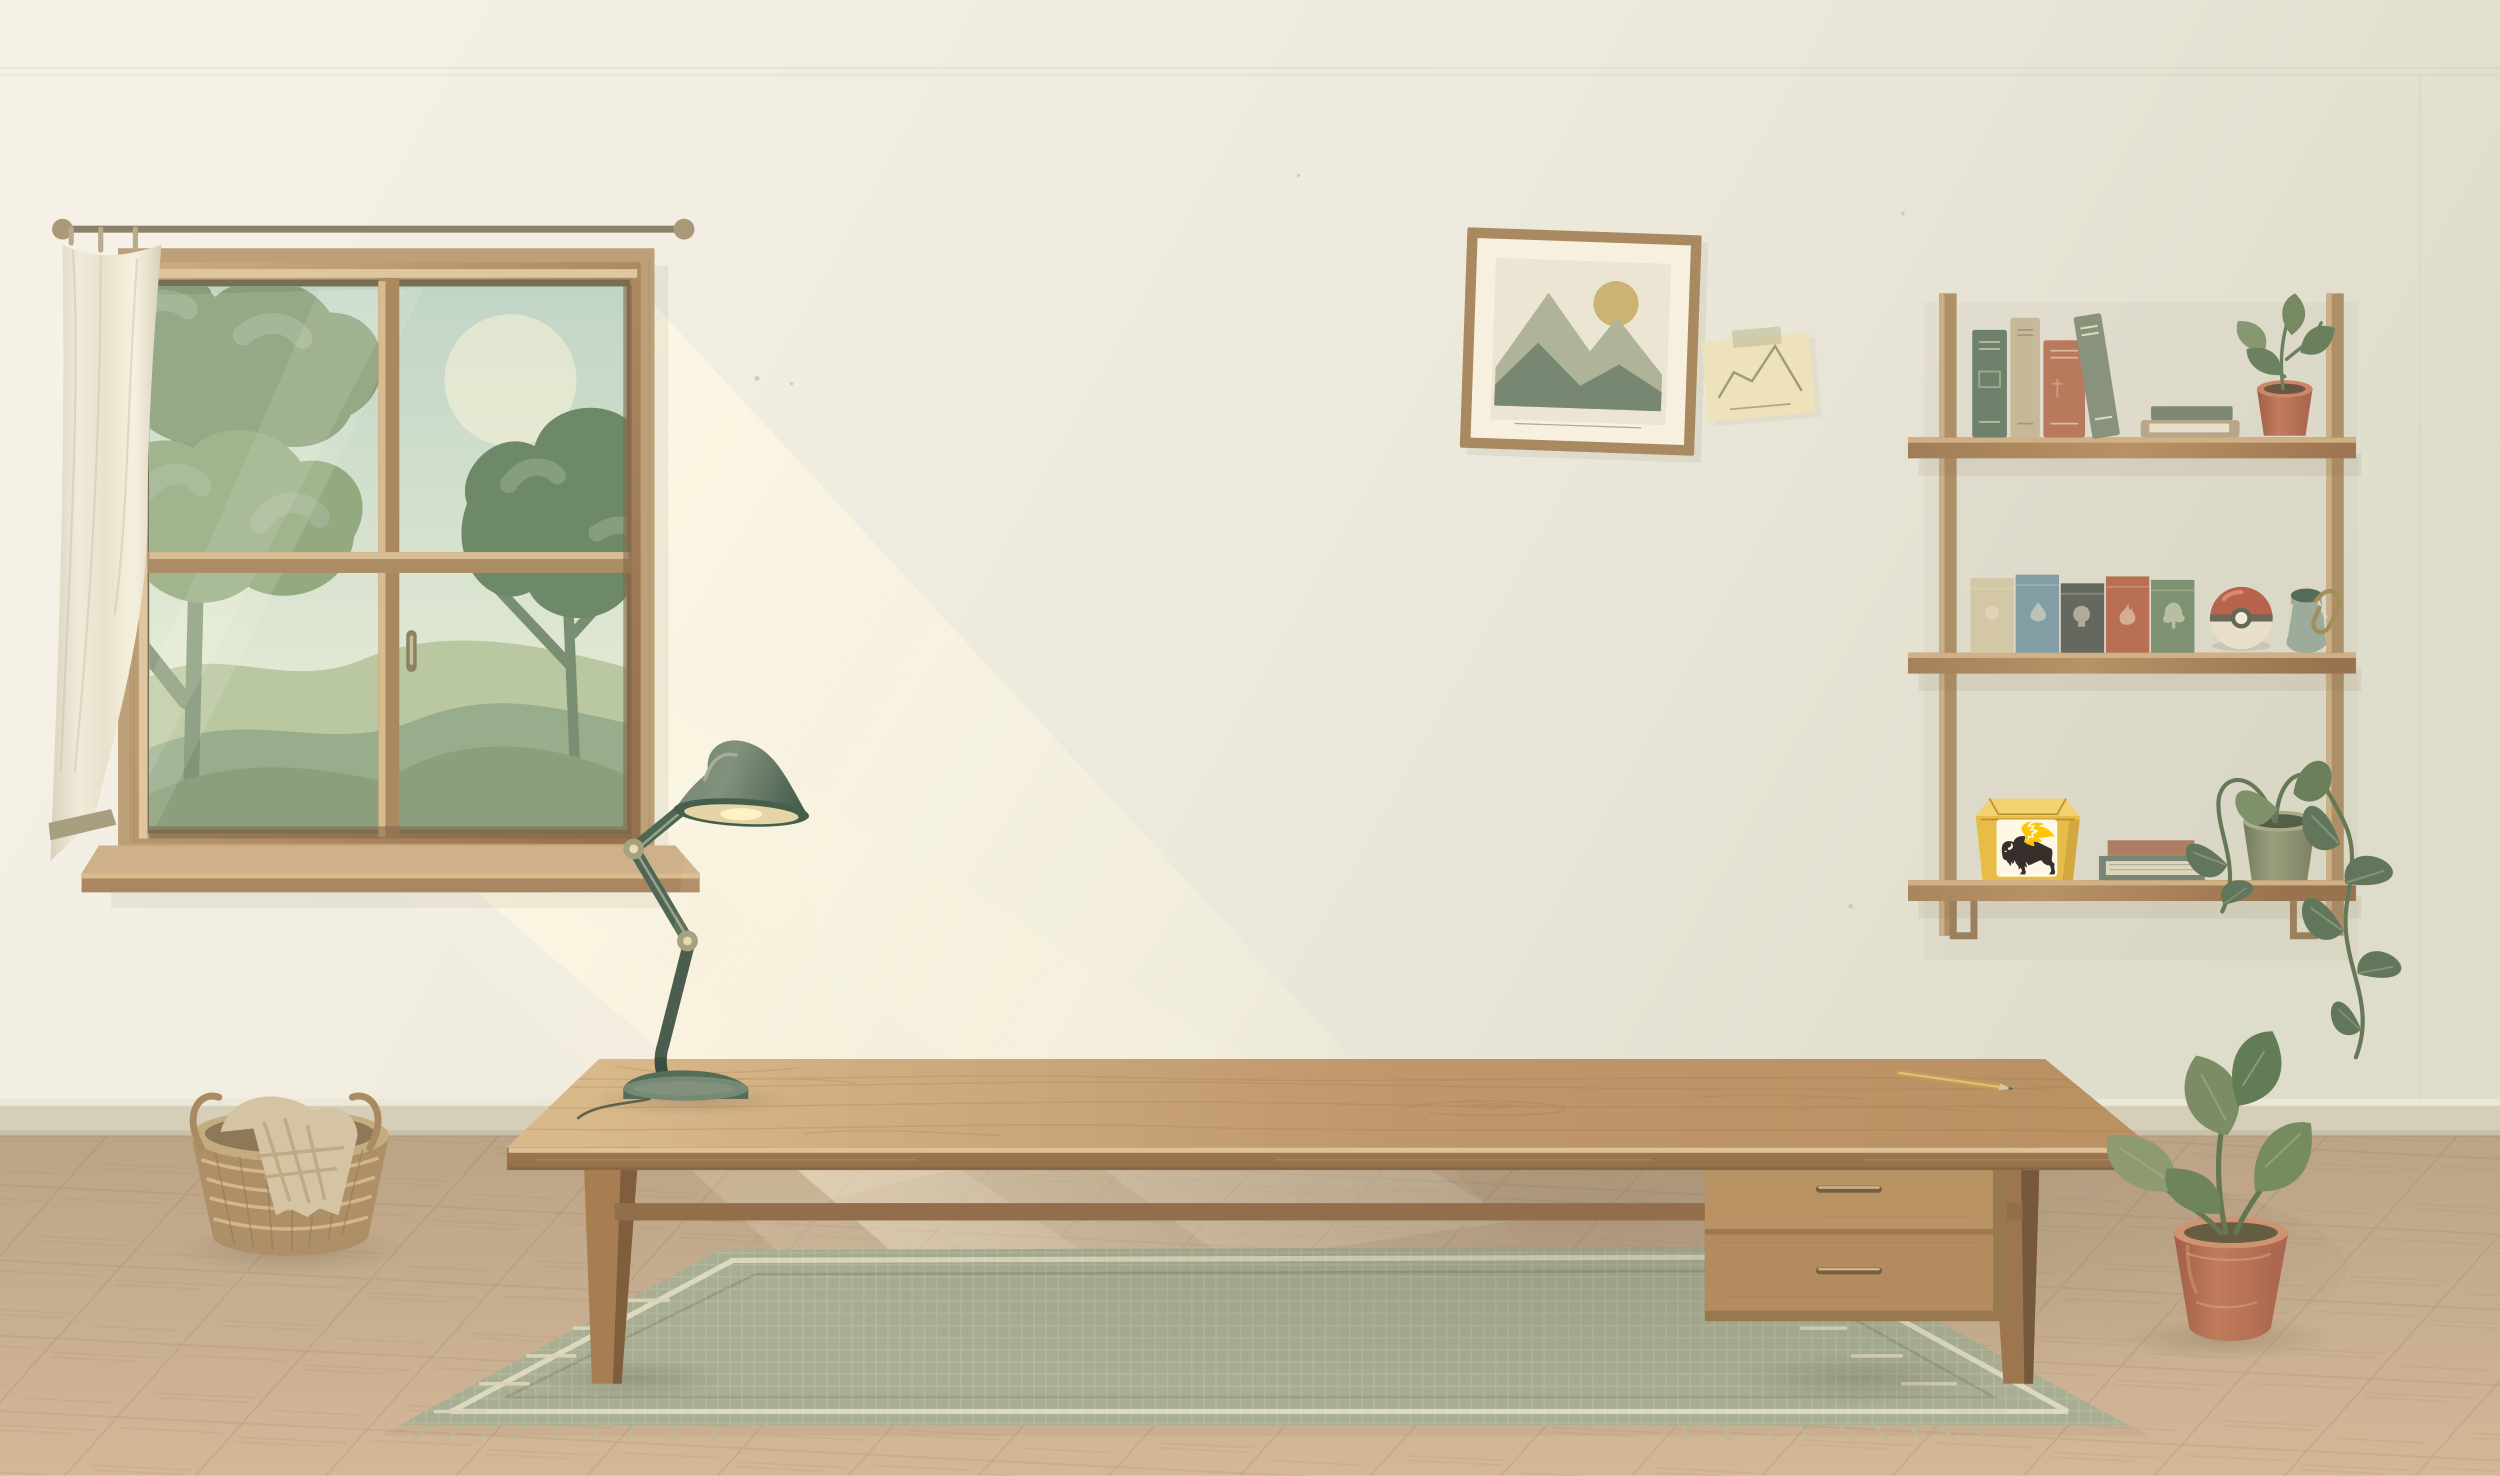
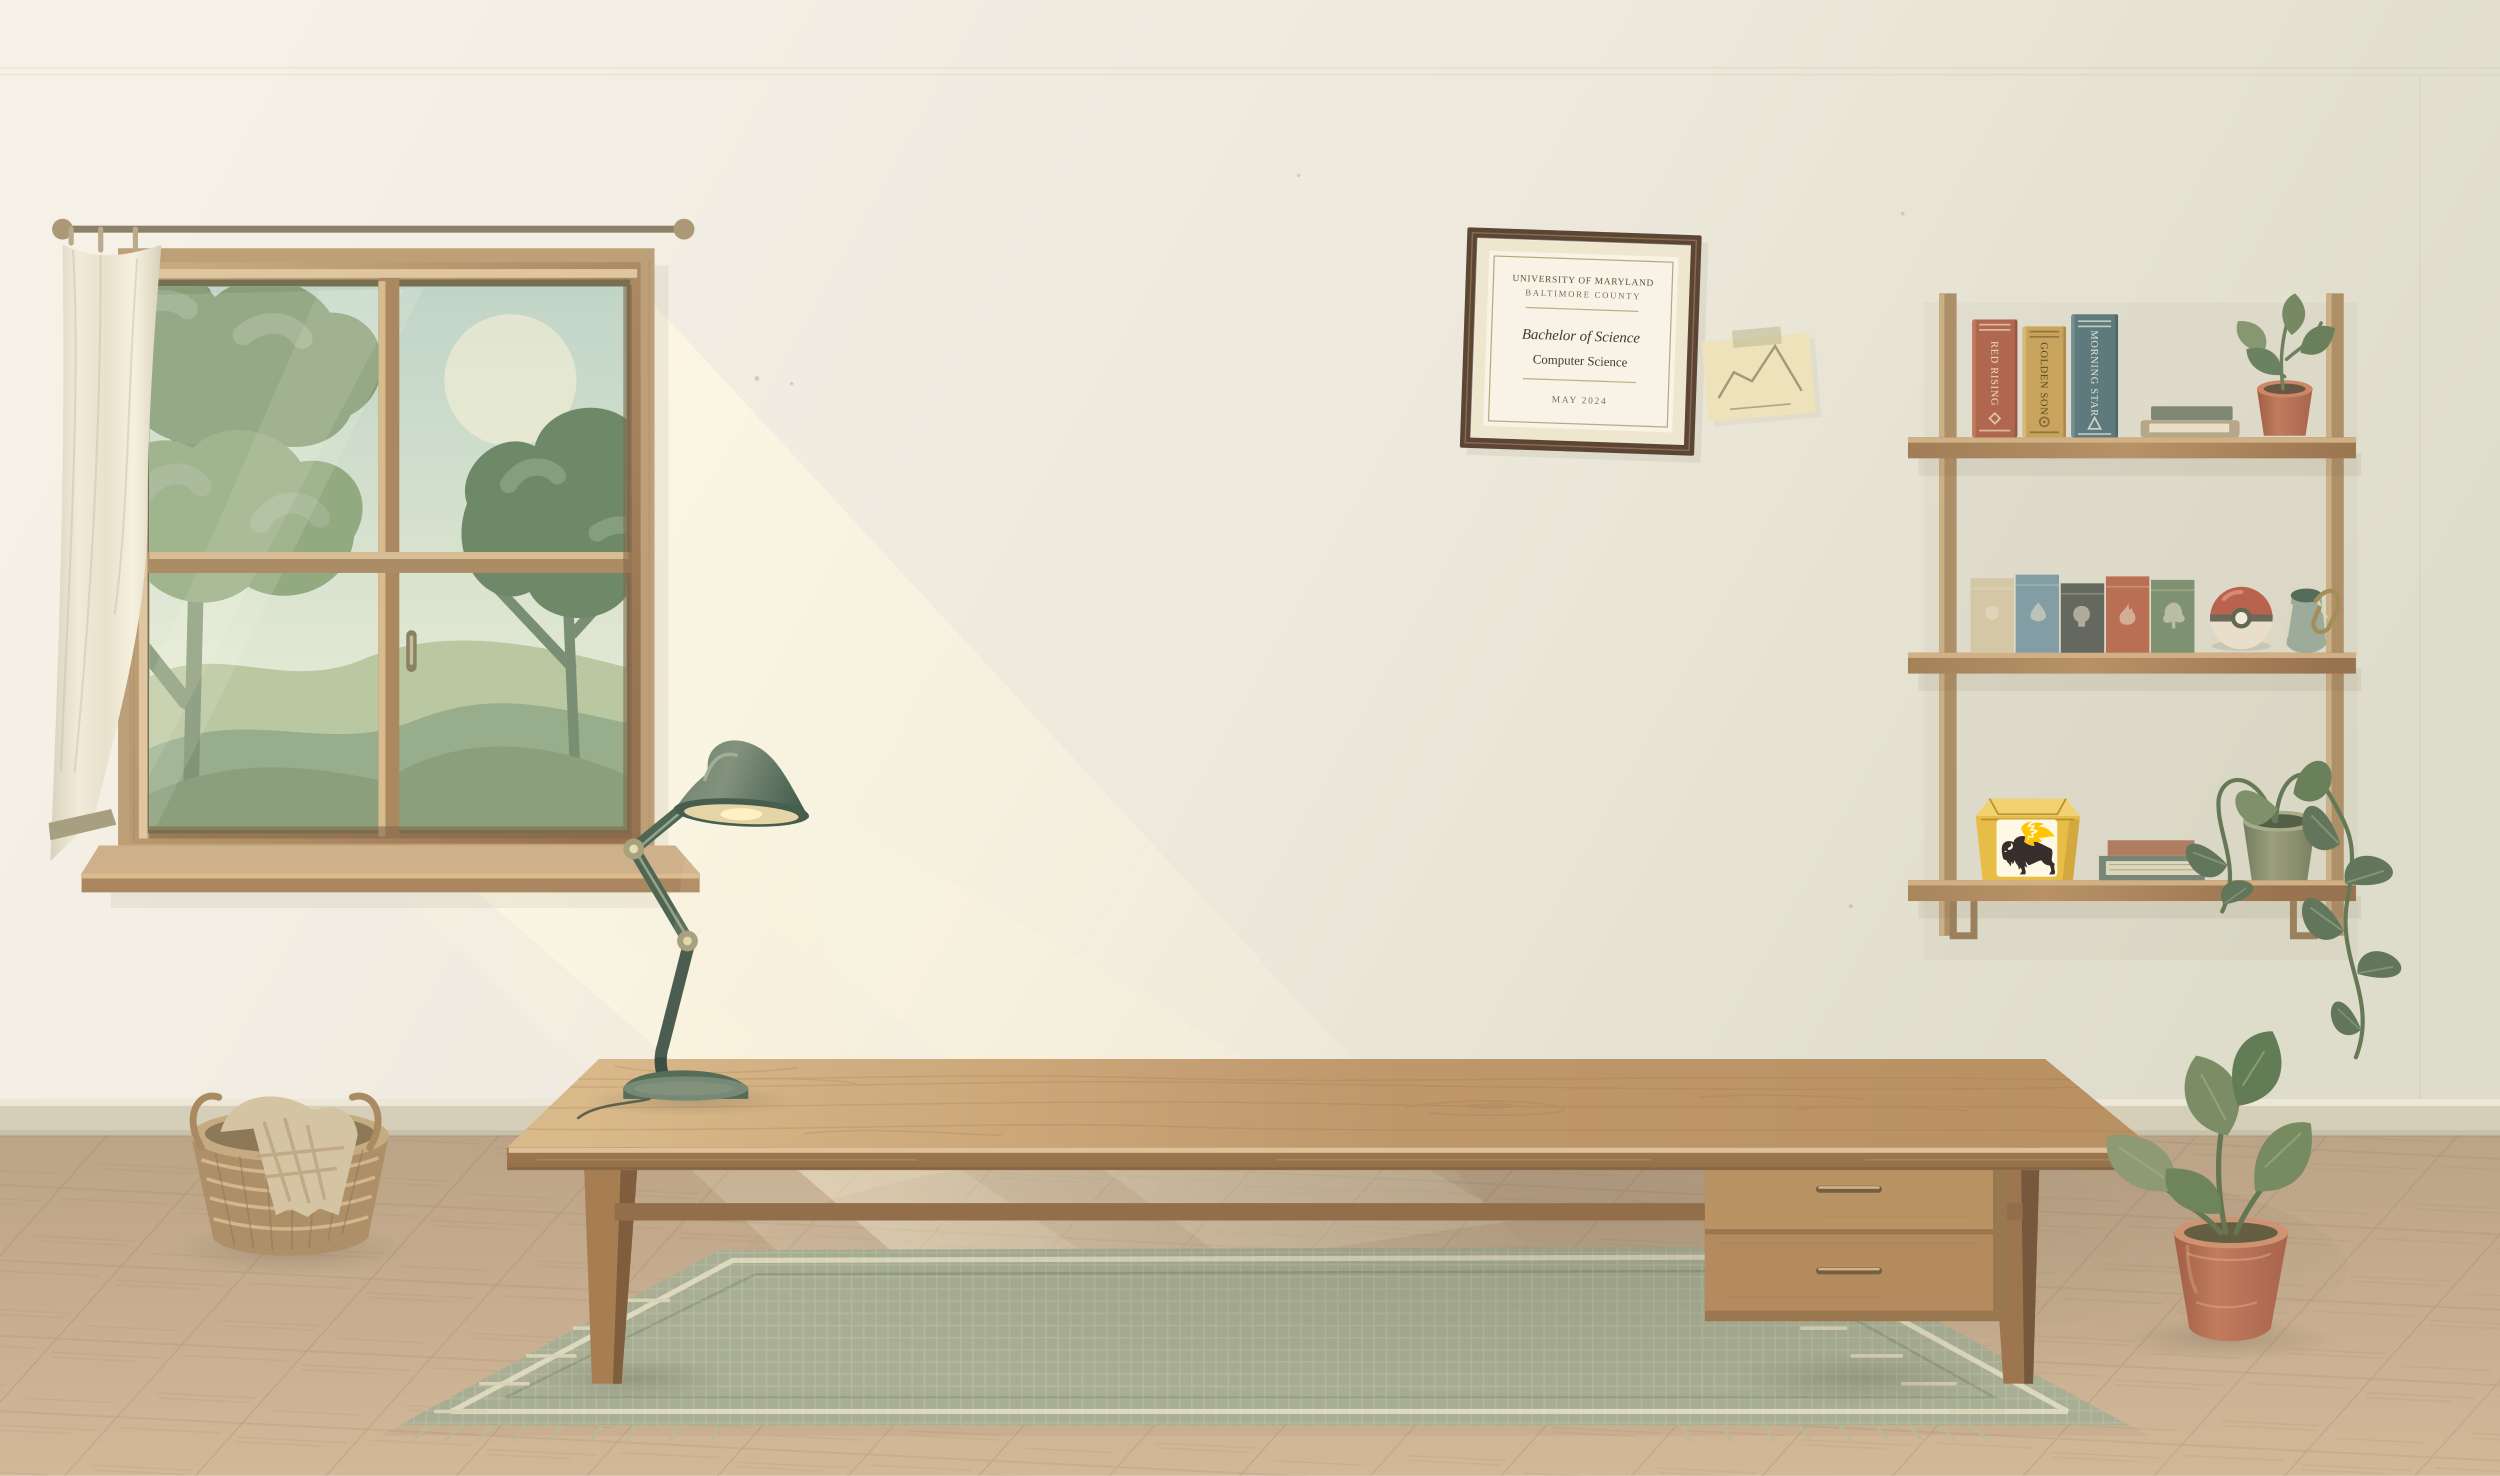
<svg xmlns="http://www.w3.org/2000/svg" viewBox="0 0 1440 850" fill="none">
  <defs>
    <linearGradient id="wall" x1="112" y1="50" x2="1230" y2="675" gradientUnits="userSpaceOnUse">
      <stop stop-color="#F5F1E7" />
      <stop offset=".58" stop-color="#ECE8DB" />
      <stop offset="1" stop-color="#DEDCCA" />
    </linearGradient>
    <linearGradient id="floor" x1="720" y1="635" x2="720" y2="850" gradientUnits="userSpaceOnUse">
      <stop stop-color="#B9A185" />
      <stop offset="1" stop-color="#D3B898" />
    </linearGradient>
    <linearGradient id="oak" x1="342" y1="603" x2="1190" y2="670" gradientUnits="userSpaceOnUse">
      <stop stop-color="#D9B88A" />
      <stop offset=".55" stop-color="#BE976B" />
      <stop offset="1" stop-color="#B99163" />
    </linearGradient>
    <linearGradient id="oakEdge" x1="750" y1="650" x2="750" y2="679" gradientUnits="userSpaceOnUse">
      <stop stop-color="#A88055" />
      <stop offset="1" stop-color="#906B47" />
    </linearGradient>
    <linearGradient id="wood" x1="0" y1="0" x2="1" y2=".2">
      <stop stop-color="#A07D57" />
      <stop offset=".48" stop-color="#B89266" />
      <stop offset="1" stop-color="#99724F" />
    </linearGradient>
    <linearGradient id="windowWood" x1="65" y1="220" x2="385" y2="400" gradientUnits="userSpaceOnUse">
      <stop stop-color="#C9AA7E" />
      <stop offset=".5" stop-color="#B39168" />
      <stop offset="1" stop-color="#96724F" />
    </linearGradient>
    <linearGradient id="sky" x1="220" y1="168" x2="220" y2="480" gradientUnits="userSpaceOnUse">
      <stop stop-color="#C1D5C7" />
      <stop offset=".52" stop-color="#D9E3CF" />
      <stop offset="1" stop-color="#EDF0DA" />
    </linearGradient>
    <linearGradient id="curtain" x1="0" y1="0" x2="1" y2="0">
      <stop stop-color="#D8D2BD" />
      <stop offset=".25" stop-color="#F0EAD9" />
      <stop offset=".5" stop-color="#E8E1CC" />
      <stop offset=".75" stop-color="#F6F0DF" />
      <stop offset="1" stop-color="#D7D1BB" />
    </linearGradient>
    <linearGradient id="sun" x1="280" y1="320" x2="914" y2="715" gradientUnits="userSpaceOnUse">
      <stop stop-color="#FFFAE3" stop-opacity=".72" />
      <stop offset="1" stop-color="#FFF9DC" stop-opacity="0" />
    </linearGradient>
    <linearGradient id="pot" x1="0" y1="0" x2="1" y2="0">
      <stop stop-color="#A15E46" />
      <stop offset=".38" stop-color="#C17C5D" />
      <stop offset="1" stop-color="#A8644D" />
    </linearGradient>
    <linearGradient id="sagePot" x1="0" y1="0" x2="1" y2="0">
      <stop stop-color="#747B60" />
      <stop offset=".4" stop-color="#9C9F7E" />
      <stop offset="1" stop-color="#787F60" />
    </linearGradient>
    <linearGradient id="lamp" x1="358" y1="437" x2="458" y2="478" gradientUnits="userSpaceOnUse">
      <stop stop-color="#607463" />
      <stop offset=".55" stop-color="#83927D" />
      <stop offset="1" stop-color="#425B4B" />
    </linearGradient>
    <radialGradient id="ambient" cx="0" cy="0" r="1" gradientTransform="translate(920 697) scale(538 117)" gradientUnits="userSpaceOnUse">
      <stop stop-color="#554D3D" stop-opacity=".2" />
      <stop offset="1" stop-color="#554D3D" stop-opacity="0" />
    </radialGradient>
    <radialGradient id="deskShadow">
      <stop stop-color="#574E3E" stop-opacity=".23" />
      <stop offset="1" stop-color="#574E3E" stop-opacity="0" />
    </radialGradient>
    <pattern id="parquet" width="144" height="64" patternUnits="userSpaceOnUse" patternTransform="matrix(1 .05 -.58 .65 0 639)">
      <path d="M0 0H144V64H0V0ZM72 0V64" stroke="#8C7258" stroke-opacity=".22" />
      <path d="M4 12H67M6 16H55M82 42H139M86 46H138M11 52H62M79 9H137" stroke="#9B8063" stroke-opacity=".16" stroke-width="1.2" />
    </pattern>
    <pattern id="rugWeave" width="7" height="7" patternUnits="userSpaceOnUse">
      <path d="M0 .5H7M.5 0V7" stroke="#F3EBDD" stroke-opacity=".2" stroke-width=".7" />
    </pattern>
    <clipPath id="windowClip">
      <path d="M86 165H361V478H86Z" />
    </clipPath>
    <clipPath id="deskClip">
      <path d="M345 610H1178L1240 661H292L345 610Z" />
    </clipPath>
    <g id="leaf">
      <path d="M0 0C-16-21-29-19-25-5C-20 9-6 11 0 0Z" fill="#61765A" />
      <path d="M-1 0-21-10" stroke="#839376" stroke-width="1.2" />
    </g>
    <g id="book-lines" stroke="#EAE2C8" stroke-opacity=".5">
      <path d="M0 5H15M0 9H15M0 52H15" />
    </g>
  </defs>
  <path fill="url(#wall)" d="M0 0H1440V850H0Z" />
  <path d="M0 39H1440M0 43H1440" stroke="#C5C2AE" stroke-opacity=".25" />
  <path d="M1394 43V666" stroke="#C9C6B4" stroke-opacity=".3" />
  <path d="M0 648H1440V850H0Z" fill="url(#floor)" />
  <path d="M0 651H1440V850H0Z" fill="url(#parquet)" />
  <path d="M0 633H1440V654H0Z" fill="#D5CFBA" />
  <path d="M0 633H1440V637H0Z" fill="#EDE7D7" />
  <path d="M0 651H1440V655H0Z" fill="#8C876D" fill-opacity=".19" />
  <path d="m82 347 286-181 514 556-300 58L82 347Z" fill="url(#sun)" />
  <path d="m93 384 118 59 429 289-174 6L93 384Z" fill="#FFF8DD" fill-opacity=".16" />
  <path d="m238 384 122 10 512 309-163 24L238 384Z" fill="#FFF8DD" fill-opacity=".16" />
  <path d="M74 153H385V500H74Z" fill="#736850" fill-opacity=".09" />
  <path d="M68 143H377V493H68Z" fill="#BDA078" />
  <path d="M76 151H369V486H76Z" fill="url(#windowWood)" />
  <path d="M84 161H363V480H84Z" fill="#776F52" />
  <g clip-path="url(#windowClip)">
    <path d="M86 165H361V478H86Z" fill="url(#sky)" />
    <circle cx="294" cy="219" r="38" fill="#F5F1D6" fill-opacity=".61" />
    <path d="M75 396C121 365 159 399 206 381C250 362 298 366 377 389V488H75Z" fill="#BAC8A2" />
    <path d="M75 436C142 402 184 437 239 415C287 396 320 408 377 420V488H75Z" fill="#97AD8C" />
    <path d="m117 169-8 327M112 262l-44-50M113 280l55-67M107 404l-50-63M114 319l76-32" stroke="#829477" stroke-width="9" stroke-linecap="round" />
    <path d="M49 194c10-35 52-47 75-23 16-15 51-14 66 9 35 0 40 45 12 59-10 22-43 24-62 8-27 19-60 4-67-18-30 9-39-12-24-35Z" fill="#879E78" />
    <path d="M56 301c-6-32 30-58 55-43 19-19 52-9 62 8 27-5 45 20 31 43-3 30-38 42-61 29-24 19-57 5-63-12-15 3-24-10-24-25Z" fill="#93AA81" />
    <path d="M70 188c12-19 31-17 38-10M140 193c13-11 29-7 34 2M79 290c10-19 27-22 37-10M150 301c11-17 29-12 34-3" stroke="#ADBDA0" stroke-opacity=".5" stroke-width="12" stroke-linecap="round" />
    <path d="m325 294 8 191M329 384l-49-52M330 365l39-43" stroke="#798E72" stroke-width="6" stroke-linecap="round" />
    <path d="M269 290c-7-20 18-44 39-33 6-25 45-30 59-9 31-2 51 24 36 43 13 25-15 51-39 47-11 24-49 23-59 3-24 12-48-19-36-51Z" fill="#6E8968" />
    <path d="M293 279c9-14 23-11 28-5M344 307c13-9 25-3 30 4" stroke="#95AB87" stroke-width="10" stroke-linecap="round" stroke-opacity=".6" />
    <path d="M84 458c48-22 90-18 137-8 47-31 102-22 147 0v45H84Z" fill="#8B9F7D" />
    <path d="m83 170 161-4L90 476h-7V170Z" fill="#FFFEEB" fill-opacity=".12" />
    <path d="m184 167 49 0L86 447v-55l98-225Z" fill="#FFFEEB" fill-opacity=".11" />
  </g>
  <path d="M218 160H230V483H218Z" fill="#AA8961" />
  <path d="M218 162H222V482H218Z" fill="#D8BC90" />
  <path d="M85 318H364V330H85Z" fill="#AC8C64" />
  <path d="M86 318H362V322H86Z" fill="#D7BE94" />
  <path d="M81 155H367V160H81ZM80 155H85V483H80Z" fill="#DFC6A0" />
  <path d="M359 164H364V483H359ZM86 476H364V483H86Z" fill="#826849" fill-opacity=".6" />
  <path d="M57 487H389L403 503H47L57 487Z" fill="#CEB18A" />
  <path d="M47 503H403V514H47Z" fill="#AA8760" />
  <path d="M47 503H403V506H47Z" fill="#DBBB8E" />
  <path d="M64 514H386V523H64Z" fill="#665F48" fill-opacity=".08" />
  <path d="M75 150v335M77 150v335M374 150v335" stroke="#886E4E" stroke-width=".7" stroke-opacity=".23" />
  <rect x="234" y="363" width="6" height="24" rx="3" fill="#8A8264" />
  <path d="M237 367v15" stroke="#C8BD95" stroke-width="2" stroke-linecap="round" />
  <path d="M40 132H390" stroke="#8B8168" stroke-width="4" stroke-linecap="round" />
  <circle cx="36" cy="132" r="6" fill="#AB9876" />
  <circle cx="394" cy="132" r="6" fill="#AB9876" />
  <path d="M36 141c19 8 32 8 57 0-5 58-8 110-8 155 0 63-19 126-31 176L29 496c5-122 9-233 7-355Z" fill="url(#curtain)" />
  <path d="M42 144c5 77-3 205-7 300M58 147c0 95-5 197-15 298M79 149c-6 86-5 148-13 205" stroke="#C9C2AB" stroke-opacity=".5" stroke-width="1.2" />
  <path d="m28 474 36-8 3 9-38 9-1-10Z" fill="#A79F7F" />
  <path d="M41 140v-8M58 144v-12M78 143v-11" stroke="#BBAA8C" stroke-width="3" stroke-linecap="round" />
-   <g transform="rotate(2 904 197)">
+   <g id="diploma" transform="rotate(2 904 197)">
    <rect x="847" y="137" width="135" height="127" rx="1" fill="#514D3A" fill-opacity=".08" />
-     <rect x="843" y="133" width="135" height="127" rx="1" fill="#A98960" />
-     <rect x="849" y="139" width="123" height="115" fill="#F7F0DE" />
-     <rect x="860" y="150" width="101" height="93" fill="#ECE5D3" />
-     <circle cx="930" cy="174" r="13" fill="#CBB374" />
-     <path d="m862 213 29-44 25 33 15-20 27 32v21h-96v-22Z" fill="#AFB397" />
-     <path d="m862 223 24-25 25 24 22-13 25 15v11h-96v-12Z" fill="#788772" />
-     <path d="M874 245H947" stroke="#B1A68B" stroke-width=".7" />
+     <rect x="843" y="133" width="135" height="127" rx="1" fill="#5B4636" />
+     <rect x="846" y="136" width="129" height="121" fill="none" stroke="#8A6B4E" stroke-width=".8" />
+     <rect x="849" y="139" width="123" height="115" fill="#EFE6CF" />
+     <rect x="856" y="146" width="109" height="101" fill="#F8F3E6" />
+     <rect x="859" y="149" width="103" height="95" fill="none" stroke="#B9A77E" stroke-width=".7" />
+     <text x="910.5" y="163" text-anchor="middle" font-family="Georgia, 'Times New Roman', serif" font-size="5.4" letter-spacing=".4" fill="#5E5238">UNIVERSITY OF MARYLAND</text>
+     <text x="910.5" y="171" text-anchor="middle" font-family="Georgia, 'Times New Roman', serif" font-size="5" letter-spacing="1" fill="#7A6B4E">BALTIMORE COUNTY</text>
+     <path d="M878 178h65" stroke="#C0AE84" stroke-width=".7" />
+     <text x="910.5" y="196" text-anchor="middle" font-family="Georgia, 'Times New Roman', serif" font-size="8.5" font-style="italic" fill="#3F3A2C">Bachelor of Science</text>
+     <text x="910.5" y="210" text-anchor="middle" font-family="Georgia, 'Times New Roman', serif" font-size="7.4" fill="#3F3A2C">Computer Science</text>
+     <path d="M878 219h65" stroke="#C0AE84" stroke-width=".7" />
+     <text x="910.5" y="232" text-anchor="middle" font-family="Georgia, 'Times New Roman', serif" font-size="5.4" letter-spacing="1" fill="#7A6B4E">MAY 2024</text>
+     <path d="M849 139h123M849 139v115" stroke="#FFFFFF" stroke-opacity=".35" stroke-width=".8" />
  </g>
  <g transform="rotate(-5 1004 218)">
    <path d="M985 198h62v46h-62z" fill="#AAA080" fill-opacity=".12" />
    <path d="M982 195h62v46h-62z" fill="#EEE2BA" />
    <path d="m989 228 10-14 10 6 15-19 13 27" stroke="#9D9C76" stroke-width="1.4" />
    <path d="M995 235h35" stroke="#B2A685" />
    <path d="M1000 190h28v10h-28z" fill="#BEBB97" fill-opacity=".6" />
  </g>
  <g fill="#A19577" fill-opacity=".36">
    <circle cx="436" cy="218" r="1.4" />
    <circle cx="456" cy="221" r="1" />
    <circle cx="1066" cy="522" r="1.2" />
    <circle cx="1096" cy="123" r="1.1" />
    <circle cx="748" cy="101" r="1" />
  </g>
  <path d="M1108 174h250v379h-250z" fill="#716B50" fill-opacity=".045" />
  <path d="M1117 169h10v370h-10zM1340 169h10v370h-10z" fill="#AE9068" />
  <path d="M1117 169h3v370h-3zM1340 169h3v370h-3z" fill="#CBB086" />
  <path d="M1105 261h255v13h-255zM1105 385h255v13h-255zM1105 516h255v13h-255z" fill="#755F42" fill-opacity=".09" />
  <path d="M1099 252h258v12h-258zM1099 376h258v12h-258zM1099 507h258v12h-258z" fill="url(#wood)" />
  <path d="M1099 252h258v3h-258zM1099 376h258v3h-258zM1099 507h258v3h-258z" fill="#D0B084" />
  <path d="M1125 519v20h12v-20M1321 519v20h12v-20" stroke="#9A805D" stroke-width="4" />
-   <rect x="1136" y="190" width="20" height="62" rx="1.5" fill="#6F806B" />
-   <rect x="1158" y="183" width="17" height="69" rx="1.5" fill="#C6B99A" />
-   <rect x="1177" y="196" width="24" height="56" rx="1.5" fill="#B9795D" />
-   <g transform="rotate(-9 1211 250)">
-     <rect x="1205" y="181" width="16" height="71" rx="1.5" fill="#89927A" />
-     <path d="M1208 188h10M1208 192h10M1208 241h10" stroke="#DDD9BE" stroke-width="1.2" />
-   </g>
-   <path d="M1140 197h12M1140 201h12M1140 243h12M1181 202h16M1181 206h16M1181 244h16" stroke="#E0D8B9" stroke-opacity=".7" />
-   <path d="M1162 190h9M1162 193h9M1162 244h9" stroke="#887F64" stroke-opacity=".6" />
-   <path d="M1140 214h12v9h-12z" stroke="#C5CAA8" stroke-opacity=".6" />
-   <path d="M1185 218v11m-3-8h6" stroke="#DEC5A1" stroke-opacity=".5" />
-   <rect x="1233" y="242" width="57" height="10" rx="2" fill="#B6A789" />
-   <path d="M1238 244h46v5h-46" fill="#E9DFC9" />
-   <rect x="1239" y="234" width="47" height="8" rx="1" fill="#7E8874" />
+   <g id="reading-books">
+     <rect x="1136" y="184" width="26" height="68" rx="1.5" fill="#B0674F" />
+     <rect x="1136" y="184" width="2" height="68" rx="1" fill="#D08A70" fill-opacity=".5" />
+     <rect x="1160.5" y="184" width="1.5" height="68" fill="#7E4536" fill-opacity=".45" />
+     <path d="M1140 187h18M1140 190h18M1140 248h18" stroke="#EAD3B8" stroke-opacity=".75" />
+     <path d="M1149 238l3 3-3 3-3-3z" fill="none" stroke="#EAD3B8" stroke-opacity=".85" />
+     <text transform="translate(1147 215) rotate(90)" text-anchor="middle" font-family="Georgia, 'Times New Roman', serif" font-size="6" letter-spacing=".4" fill="#F1DFC9">RED RISING</text>
+     <rect x="1165" y="188" width="25" height="64" rx="1.5" fill="#C9A45C" />
+     <rect x="1165" y="188" width="2" height="64" rx="1" fill="#E2C58A" fill-opacity=".6" />
+     <rect x="1188.5" y="188" width="1.5" height="64" fill="#8A6C34" fill-opacity=".45" />
+     <path d="M1169 191h17M1169 194h17M1169 249h17" stroke="#6B5530" stroke-opacity=".6" />
+     <circle cx="1177.5" cy="243" r="2.6" fill="none" stroke="#6B5530" stroke-opacity=".7" />
+     <circle cx="1177.5" cy="243" r=".8" fill="#6B5530" fill-opacity=".7" />
+     <text transform="translate(1175.5 218) rotate(90)" text-anchor="middle" font-family="Georgia, 'Times New Roman', serif" font-size="6" letter-spacing=".4" fill="#5A4626">GOLDEN SON</text>
+     <rect x="1193" y="181" width="27" height="71" rx="1.5" fill="#5F7A7C" />
+     <rect x="1193" y="181" width="2" height="71" rx="1" fill="#86A0A0" fill-opacity=".55" />
+     <rect x="1218.5" y="181" width="1.5" height="71" fill="#3E5456" fill-opacity=".5" />
+     <path d="M1197 185h19M1197 188h19M1197 250h19" stroke="#E3E8DC" stroke-opacity=".7" />
+     <path d="M1206.5 240.5l3.5 6.5h-7z" fill="none" stroke="#E3E8DC" stroke-opacity=".8" />
+     <text transform="translate(1204.5 215) rotate(90)" text-anchor="middle" font-family="Georgia, 'Times New Roman', serif" font-size="6" letter-spacing=".4" fill="#E3E8DC">MORNING STAR</text>
+     <rect x="1233" y="242" width="57" height="10" rx="2" fill="#B6A789" />
+     <path d="M1238 244h46v5h-46" fill="#E9DFC9" />
+     <rect x="1239" y="234" width="47" height="8" rx="1" fill="#7E8874" />
+   </g>
  <path d="m1300 224 4 27h24l4-27h-32Z" fill="url(#pot)" />
  <ellipse cx="1316" cy="224" rx="16" ry="5" fill="#CB8766" />
  <ellipse cx="1316" cy="224" rx="12" ry="3" fill="#695643" />
  <path d="M1315 224c-2-16-1-29 5-47M1316 217c-13-9-17-19-17-29M1317 207c8-7 15-10 20-21" stroke="#6E8060" stroke-width="2" stroke-linecap="round" />
  <path d="M1320 193c-8-8-7-20 2-24 8 8 8 17-2 24Z" fill="#768963" />
  <path d="M1304 203c-11-1-18-9-15-18 11-1 20 7 15 18Z" fill="#879772" />
  <path d="M1325 203c1-13 10-18 20-14-2 13-10 18-20 14Z" fill="#6A805C" />
  <path d="M1314 216c-12 1-20-6-20-15 13-3 21 4 20 15Z" fill="#6B815F" />
  <path d="M1135 333h25v43h-25z" fill="#D3C7A6" />
  <path d="M1161 331h25v45h-25z" fill="#829DA3" />
  <path d="M1187 336h25v40h-25z" fill="#65685F" />
  <path d="M1213 332h25v44h-25z" fill="#B96F54" />
  <path d="M1239 334h25v42h-25z" fill="#7E9170" />
  <path d="M1135 339h25M1161 337h25M1187 342h25M1213 338h25M1239 340h25" stroke="#F2E8C8" stroke-opacity=".25" />
  <g opacity=".56" fill="#E7DFC7">
    <circle cx="1147.5" cy="353" r="4" />
    <path d="M1174 347c-6 7-6 10 0 11 6-1 6-4 0-11Z" />
    <path d="M1199 349c-6 0-6 8-2 9v3h4v-3c4-1 4-9-2-9Z" />
    <path d="M1226 347c-1 5-6 5-5 10 0 4 9 4 9-1 0-3-2-3-2-6-1 2-2 2-2-3Z" />
    <path d="M1252 347c-3 0-6 4-5 7-3 4 1 6 4 4v4h2v-4c5 2 7-2 4-4 0-4-2-7-5-7Z" />
  </g>
  <ellipse cx="1291" cy="372" rx="17" ry="3" fill="#5D614C" fill-opacity=".15" />
  <circle cx="1291" cy="356" r="18" fill="#E8DECA" />
  <path d="M1273 356a18 18 0 0 1 36 0h-36Z" fill="#B7634E" />
  <path d="M1273 356h36" stroke="#696A59" stroke-width="4" />
  <circle cx="1291" cy="356" r="6" fill="#626756" />
  <circle cx="1291" cy="356" r="3.5" fill="#F2EBD7" />
  <path d="M1281 345c3-3 6-4 10-4" stroke="#D78C72" stroke-width="2.4" stroke-linecap="round" />
  <path d="M1320 343c4-4 12-4 17 0l3 28c-5 7-19 7-23 0l3-28Z" fill="#9DAB9A" />
  <ellipse cx="1328.5" cy="343" rx="9" ry="4" fill="#556C5B" />
  <path d="m1320 348-3 19M1335 346l5 10" stroke="#D7D8BD" stroke-width="1.7" />
  <path d="M1334 346c8-11 16-4 12 6l-5 10c-5 5-10 0-8-5l3-7" stroke="#A38D58" stroke-width="2.5" stroke-linecap="round" />
  <g id="wings-carton">
    <path d="M1138 470h60l-4 37h-52l-4-37Z" fill="#E7BC47" />
    <path d="m1138 470 8-10h44l8 10h-60Z" fill="#F1D170" />
    <path d="m1146 460 5 9h34l5-9M1141 472h54" stroke="#BA9132" stroke-width="1" />
    <path d="M1192 472h6l-4 35h-6l4-35Z" fill="#AE8430" fill-opacity=".35" />
    <rect x="1150" y="472" width="35" height="33" rx="2" fill="#FFF8E4" />
    <g transform="translate(1153 473) scale(.7)">
      <path d="M25.272 0C21.16 2.149 20.978 5.347 20.978 5.347C20.978 5.347 23.218 4.524 25.181 4.571C24.037 6.352 22.347 7.539 22.347 7.539C22.347 7.539 25.134 7.492 27.053 8.315C25.818 9.411 23.626 9.732 23.626 9.732C23.626 9.732 24.401 10.417 25.043 12.38C23.08 12.427 21.706 11.695 21.706 11.695C21.706 11.695 21.888 14.208 20.792 16.812C21.433 16.262 22.482 14.94 22.664 13.159C24.081 13.844 26.594 13.432 26.594 13.432C26.594 13.432 26.273 11.604 25.498 10.646C27.647 10.326 30.156 8.042 30.156 8.042C30.156 8.042 28.102 6.764 25.359 6.625C26.456 5.758 27.599 3.38 27.599 3.38C27.599 3.38 24.766 3.059 23.032 3.791C26.048 -0.273 33.401 1.369 35 2.422C33.449 2.561 30.979 3.7 30.294 4.476C36.096 3.974 41.76 9.134 43.545 12.835C40.485 11.691 34.636 14.204 29.887 13.658C31.213 14.299 32.582 15.807 33.132 16.856C31.169 17.311 27.88 17.358 26.004 16.856C26.277 17.449 26.828 19.278 26.919 20.418C24.726 20.509 20.064 18.91 18.374 16.856C20.887 10.915 16.272 9.225 16.134 6.166C16.086 4.017 18.92 0.819 25.272 0Z" fill="#FFC600" />
      <path d="M43.454 35.496C43.545 35.176 43.406 34.764 43.09 34.673C41.764 34.261 40.806 32.619 41.218 30.379C41.582 28.139 42.314 24.577 40.854 22.749C40.854 22.749 35.036 19.863 29.598 17.216C28.276 17.212 26.982 17.121 26.005 16.856C26.277 17.449 26.828 19.278 26.919 20.418C24.726 20.509 20.068 18.91 18.374 16.856C19.15 14.984 19.249 13.559 18.999 12.383C15.299 11.651 10.514 13.294 9.6 17.358C7.546 15.85 2.745 15.712 0.83 19.23C-0.722 22.064 0.327 27.225 0.6 28.594C0.873 29.829 1.15 30.787 1.605 31.289C2.061 31.792 3.022 32.022 3.889 32.112C4.439 34.808 7.316 34.717 6.493 37.091C7.819 36.589 8.274 34.717 7.68 33.482C8.183 33.482 9.05 34.123 8.777 35.263C10.376 34.942 9.873 32.568 10.787 32.203C11.29 35.765 14.808 36.909 13.803 39.422C14.579 39.422 15.493 38.92 15.54 38.053C15.54 38.053 16.91 40.245 16.498 41.389L14.852 43.811H19.328L19.831 41.71C19.831 41.71 18.782 38.785 18.873 37.095C19.423 37.004 20.199 37.689 20.151 38.33C21.75 37.143 19.193 34.903 19.831 33.078C20.151 34.724 21.703 35.041 21.841 36.367C25.771 35.5 29.974 32.255 32.76 32.255C32.76 32.255 34.632 36.319 39.52 36.505C40.343 37.966 40.889 40.57 40.616 41.073L39.017 43.768H43.359L44 41.848C43.359 40.34 42.904 37.554 43.45 35.496H43.454ZM6.632 23.619C6.541 23.619 6.311 23.71 6.082 23.71C5.488 23.71 5.033 23.255 5.033 22.662C5.033 22.068 5.488 21.795 5.717 21.704C7.087 21.201 8.686 20.105 7.178 17.865C9.327 18.047 10.649 22.297 6.628 23.619H6.632ZM4.257 24.577C3.984 25.309 2.931 25.626 2.108 25.218C2.429 24.304 3.616 24.122 4.257 24.577Z" fill="#382E2C" />
    </g>
  </g>
  <path d="M1209 493h61v14h-61z" fill="#788675" />
  <path d="M1213 496h54v8h-54" fill="#DCD6BD" />
  <path d="M1215 498h49M1215 501h49" stroke="#ACA98E" stroke-width=".6" />
  <path d="M1214 484h50v9h-50z" fill="#AE7D62" />
  <path d="m1292 473 5 34h32l5-34h-42Z" fill="url(#sagePot)" />
  <ellipse cx="1313" cy="473" rx="21" ry="6" fill="#A8AC89" />
  <ellipse cx="1313" cy="473" rx="16" ry="4" fill="#555F46" />
  <path d="M1311 473c1-28 19-36 31-15 12 22 16 27 10 61-6 35 18 56 5 90M1310 473c-9-29-29-29-32-13-2 19 14 40 2 65" stroke="#667957" stroke-width="2.4" stroke-linecap="round" />
  <path d="M1312 466c-21-20-29-8-22 3 9 11 16 6 22-3Z" fill="#7E916A" />
  <path d="M1321 457c3-21 20-24 22-11 1 14-14 21-22 11Z" fill="#6A805A" />
  <g transform="translate(1348 486) rotate(19)">
    <use href="#leaf" />
  </g>
  <g transform="translate(1351 509) rotate(136)">
    <use href="#leaf" />
  </g>
  <g transform="translate(1350 536) rotate(9)">
    <use href="#leaf" />
  </g>
  <g transform="translate(1358 561) rotate(143) scale(.9)">
    <use href="#leaf" />
  </g>
  <g transform="translate(1360 593) rotate(16) scale(.77)">
    <use href="#leaf" />
  </g>
  <g transform="translate(1283 498) rotate(-6) scale(.9)">
    <use href="#leaf" />
  </g>
  <g transform="translate(1281 521) rotate(118) scale(.7)">
    <use href="#leaf" />
  </g>
  <path d="m408 726 637-3 193 104H219l189-101Z" fill="#736A52" fill-opacity=".08" />
  <path d="m414 720 623-2 189 103H230l184-101Z" fill="#A8AE93" />
  <path d="m422 726 607-2 162 89H260l162-87Z" stroke="#DCD8BD" stroke-width="3" />
  <path d="m435 734 583-2 131 73H291l144-71Z" stroke="#747F68" stroke-opacity=".4" stroke-width="1.5" />
  <path d="m414 720 623-2 189 103H230l184-101Z" fill="url(#rugWeave)" />
  <path d="m360 749 26 0m-56 16h29m-56 16h29m-56 16h29m-55 16h31m726-64h27m3 16h27m2 16h30m-1 16h32m-4 16h32" stroke="#D8D3B7" stroke-width="2" />
  <path d="m247 822-10 8m28-8-9 8m27-8-8 8m27-8-7 8m28-8-7 8m30-8-6 8m26-8-5 8m29-8-4 8m27-8-3 8m726-8 10 8m-28-8 9 8m-27-8 8 8m-27-8 7 8m-28-8 7 8m-30-8 6 8m-26-8 5 8m-29-8 4 8m-27-8 3 8" stroke="#B8B99B" stroke-width="1.4" stroke-linecap="round" />
  <ellipse cx="888" cy="730" rx="464" ry="82" fill="url(#ambient)" />
  <ellipse cx="1072" cy="794" rx="76" ry="15" fill="url(#deskShadow)" />
  <ellipse cx="365" cy="794" rx="55" ry="12" fill="url(#deskShadow)" />
  <path d="M336 660h32l-10 137h-17l-5-137Z" fill="#A77E52" />
  <path d="M358 660h10l-10 137h-5l5-137Z" fill="#805E3D" />
  <path d="M1145 660h30l-4 137h-17l-9-137Z" fill="#9D754E" />
  <path d="M1164 660h11l-4 137h-5l-2-137Z" fill="#76583D" />
  <path d="M354 693h811v10H354Z" fill="#926F4A" />
  <path d="M982 659h174v102H982Z" fill="#99774F" />
  <path d="M982 665h166v43H982Z" fill="#BA9364" />
  <path d="M982 711h166v44H982Z" fill="#B38B5F" />
  <path d="M988 670h152M988 716h152M995 747h89M1051 701h84" stroke="#997447" stroke-opacity=".25" stroke-width=".7" />
  <path d="M1048 685h34M1048 732h34" stroke="#765F40" stroke-width="4" stroke-linecap="round" />
  <path d="M1048 684h34M1048 731h34" stroke="#D2B388" stroke-width="1.5" stroke-linecap="round" />
  <path d="M345 610H1178L1240 661H292L345 610Z" fill="url(#oak)" />
  <g clip-path="url(#deskClip)" stroke="#967144" stroke-width=".85" opacity=".22">
    <path d="M298 621c155 3 240-4 367 0s285-3 540 1M316 626c183 1 260-5 417-2s354 5 478 2M281 638c177 1 312-6 499-2s347-1 444 3M278 650c155 3 301-5 402-1s405 0 560 3" />
    <path d="M354 614c29 6 84 4 106 1m-61 8c21-3 78-2 94 1m486 8c25-2 73-1 94 1m-39 6c24-3 82-1 100 1M463 653c36-4 84 0 114 1" />
    <path d="M809 638c29-6 80-4 91 0 12 4-49 6-77 3M843 637c17-2 28-1 29 0s-21 2-29 0" />
  </g>
  <path d="M292 661H1240V674H292V661Z" fill="url(#oakEdge)" />
  <path d="M293 661H1239V664H293Z" fill="#DFC097" />
  <path d="M293 673H1239" stroke="#775D40" stroke-width="1.2" stroke-opacity=".55" />
  <path d="M309 668h219m207 0h216m123 0h151" stroke="#BF996C" stroke-opacity=".4" />
  <ellipse cx="398" cy="634" rx="61" ry="9" fill="url(#deskShadow)" />
  <path d="M385 626c-4-6-6-15-3-24l15-59" stroke="#394F42" stroke-width="7" stroke-linecap="round" />
  <path d="m397 543-32-54 44-36" stroke="#4E6654" stroke-width="7" stroke-linecap="round" stroke-linejoin="round" />
  <path d="m396 540-30-50 40-34" stroke="#95A189" stroke-width="1.5" stroke-linecap="round" stroke-linejoin="round" />
  <circle cx="396" cy="542" r="6" fill="#9C9B76" />
  <circle cx="396" cy="542" r="2.5" fill="#E3D5A9" />
  <circle cx="365" cy="489" r="6" fill="#A7A17C" />
  <circle cx="365" cy="489" r="2.5" fill="#E8DDB9" />
  <path d="M359 627c5-14 62-14 72 0v6h-72v-6Z" fill="#556C59" />
  <ellipse cx="395" cy="627" rx="36" ry="7" fill="#768975" />
  <ellipse cx="394" cy="627" rx="29" ry="4" fill="#82917B" />
  <path d="M408 445c-3-15 11-23 26-16 14 6 21 23 32 42l-78-4c7-10 12-16 20-22Z" fill="url(#lamp)" />
  <path d="M406 449c4-12 10-16 18-14" stroke="#A1AF96" stroke-width="2" stroke-linecap="round" />
  <ellipse cx="427" cy="468" rx="39" ry="8" transform="rotate(3 427 468)" fill="#465E4C" />
  <ellipse cx="427" cy="469" rx="33" ry="5.5" transform="rotate(3 427 469)" fill="#E5D5A6" />
  <ellipse cx="427" cy="469" rx="12" ry="3.5" fill="#FFF1C3" />
  <path d="m397 477-20 132h113l-35-128-58-4Z" fill="#FFF3CB" fill-opacity=".09" />
  <path d="M374 633c-13 3-31 3-41 11" stroke="#5F614F" stroke-width="1.5" stroke-linecap="round" />
-   <path d="m1094 618 57 8" stroke="#C39A56" stroke-width="4" stroke-linecap="round" />
-   <path d="m1094 618 57 8" stroke="#E0BF78" stroke-width="1.3" stroke-linecap="round" />
-   <path d="m1152 624 7 3-8 1" fill="#D6C5A1" />
-   <path d="m1157 626 3 1-3 1" fill="#5E6552" />
  <ellipse cx="167" cy="720" rx="70" ry="15" fill="url(#deskShadow)" />
  <path d="m110 654 13 60c14 13 76 12 89-1l12-59H110Z" fill="#AD9068" />
  <ellipse cx="167" cy="654" rx="57" ry="15" fill="#C5AB80" />
  <ellipse cx="167" cy="653" rx="49" ry="11" fill="#8D7858" />
  <path d="M116 668c30 10 72 10 102-1M119 679c31 10 67 10 97-1M121 690c26 8 65 9 93-1M123 702c28 8 61 8 89-1" stroke="#D4B68A" stroke-width="2" />
  <path d="m124 664 11 53m3-51 8 53m7-52 4 53m12-54-1 54m15-54-5 53m19-55-8 51m20-53-12 49" stroke="#8C7657" stroke-opacity=".5" stroke-width="1" />
  <path d="M127 652c6-23 35-26 54-12 11-6 24 0 25 14l-11 46-11-4-7 5-10-5-8 4-13-50-19 2Z" fill="#D4C4A4" />
  <path d="m152 646 15 46m-3-48 14 49m-1-45 10 43m-39-25 50-5m-46 17 42-5" stroke="#B99F79" stroke-opacity=".7" stroke-width="2" />
  <path d="M116 661c-11-19-1-33 10-29M213 661c11-19 1-33-10-29" stroke="#AA8B61" stroke-width="4" stroke-linecap="round" />
  <ellipse cx="1283" cy="771" rx="63" ry="13" fill="url(#deskShadow)" />
  <path d="m1252 710 9 55c7 10 40 10 47 0l10-55h-66Z" fill="url(#pot)" />
  <ellipse cx="1285" cy="710" rx="33" ry="9" fill="#CE9472" />
  <ellipse cx="1285" cy="710" rx="27" ry="6" fill="#655E42" />
  <path d="M1282 710c-8-39-4-67 9-95M1288 710c9-23 29-40 39-62M1279 710c-13-16-36-22-44-43" stroke="#657653" stroke-width="3" stroke-linecap="round" />
  <path d="M1283 654c-25-4-31-30-18-46 22 4 33 25 18 46Z" fill="#7C8C64" />
  <path d="M1289 637c-9-24 1-43 20-43 12 23 2 40-20 43Z" fill="#627C55" />
  <path d="M1299 686c-4-27 14-43 32-39 4 27-10 41-32 39Z" fill="#778B60" />
  <path d="M1252 686c-25 3-42-13-38-32 26-3 43 12 38 32Z" fill="#8E9A71" />
  <path d="M1279 699c-22 2-35-11-31-26 23-1 33 11 31 26Z" fill="#6E845B" />
  <path d="m1282 645-14-26m24 6 12-19m1 66 20-19m-79 25-25-17" stroke="#A7B18C" stroke-opacity=".55" stroke-width="1.2" stroke-linecap="round" />
  <path d="M1260 722c12 5 39 5 48 0M1265 750c10 4 24 4 35 0" stroke="#DAA384" stroke-opacity=".55" stroke-width="1.3" />
  <path d="M1260 718c0 11 2 20 5 26" stroke="#E0AC89" stroke-opacity=".38" stroke-width="2" stroke-linecap="round" />
</svg>
